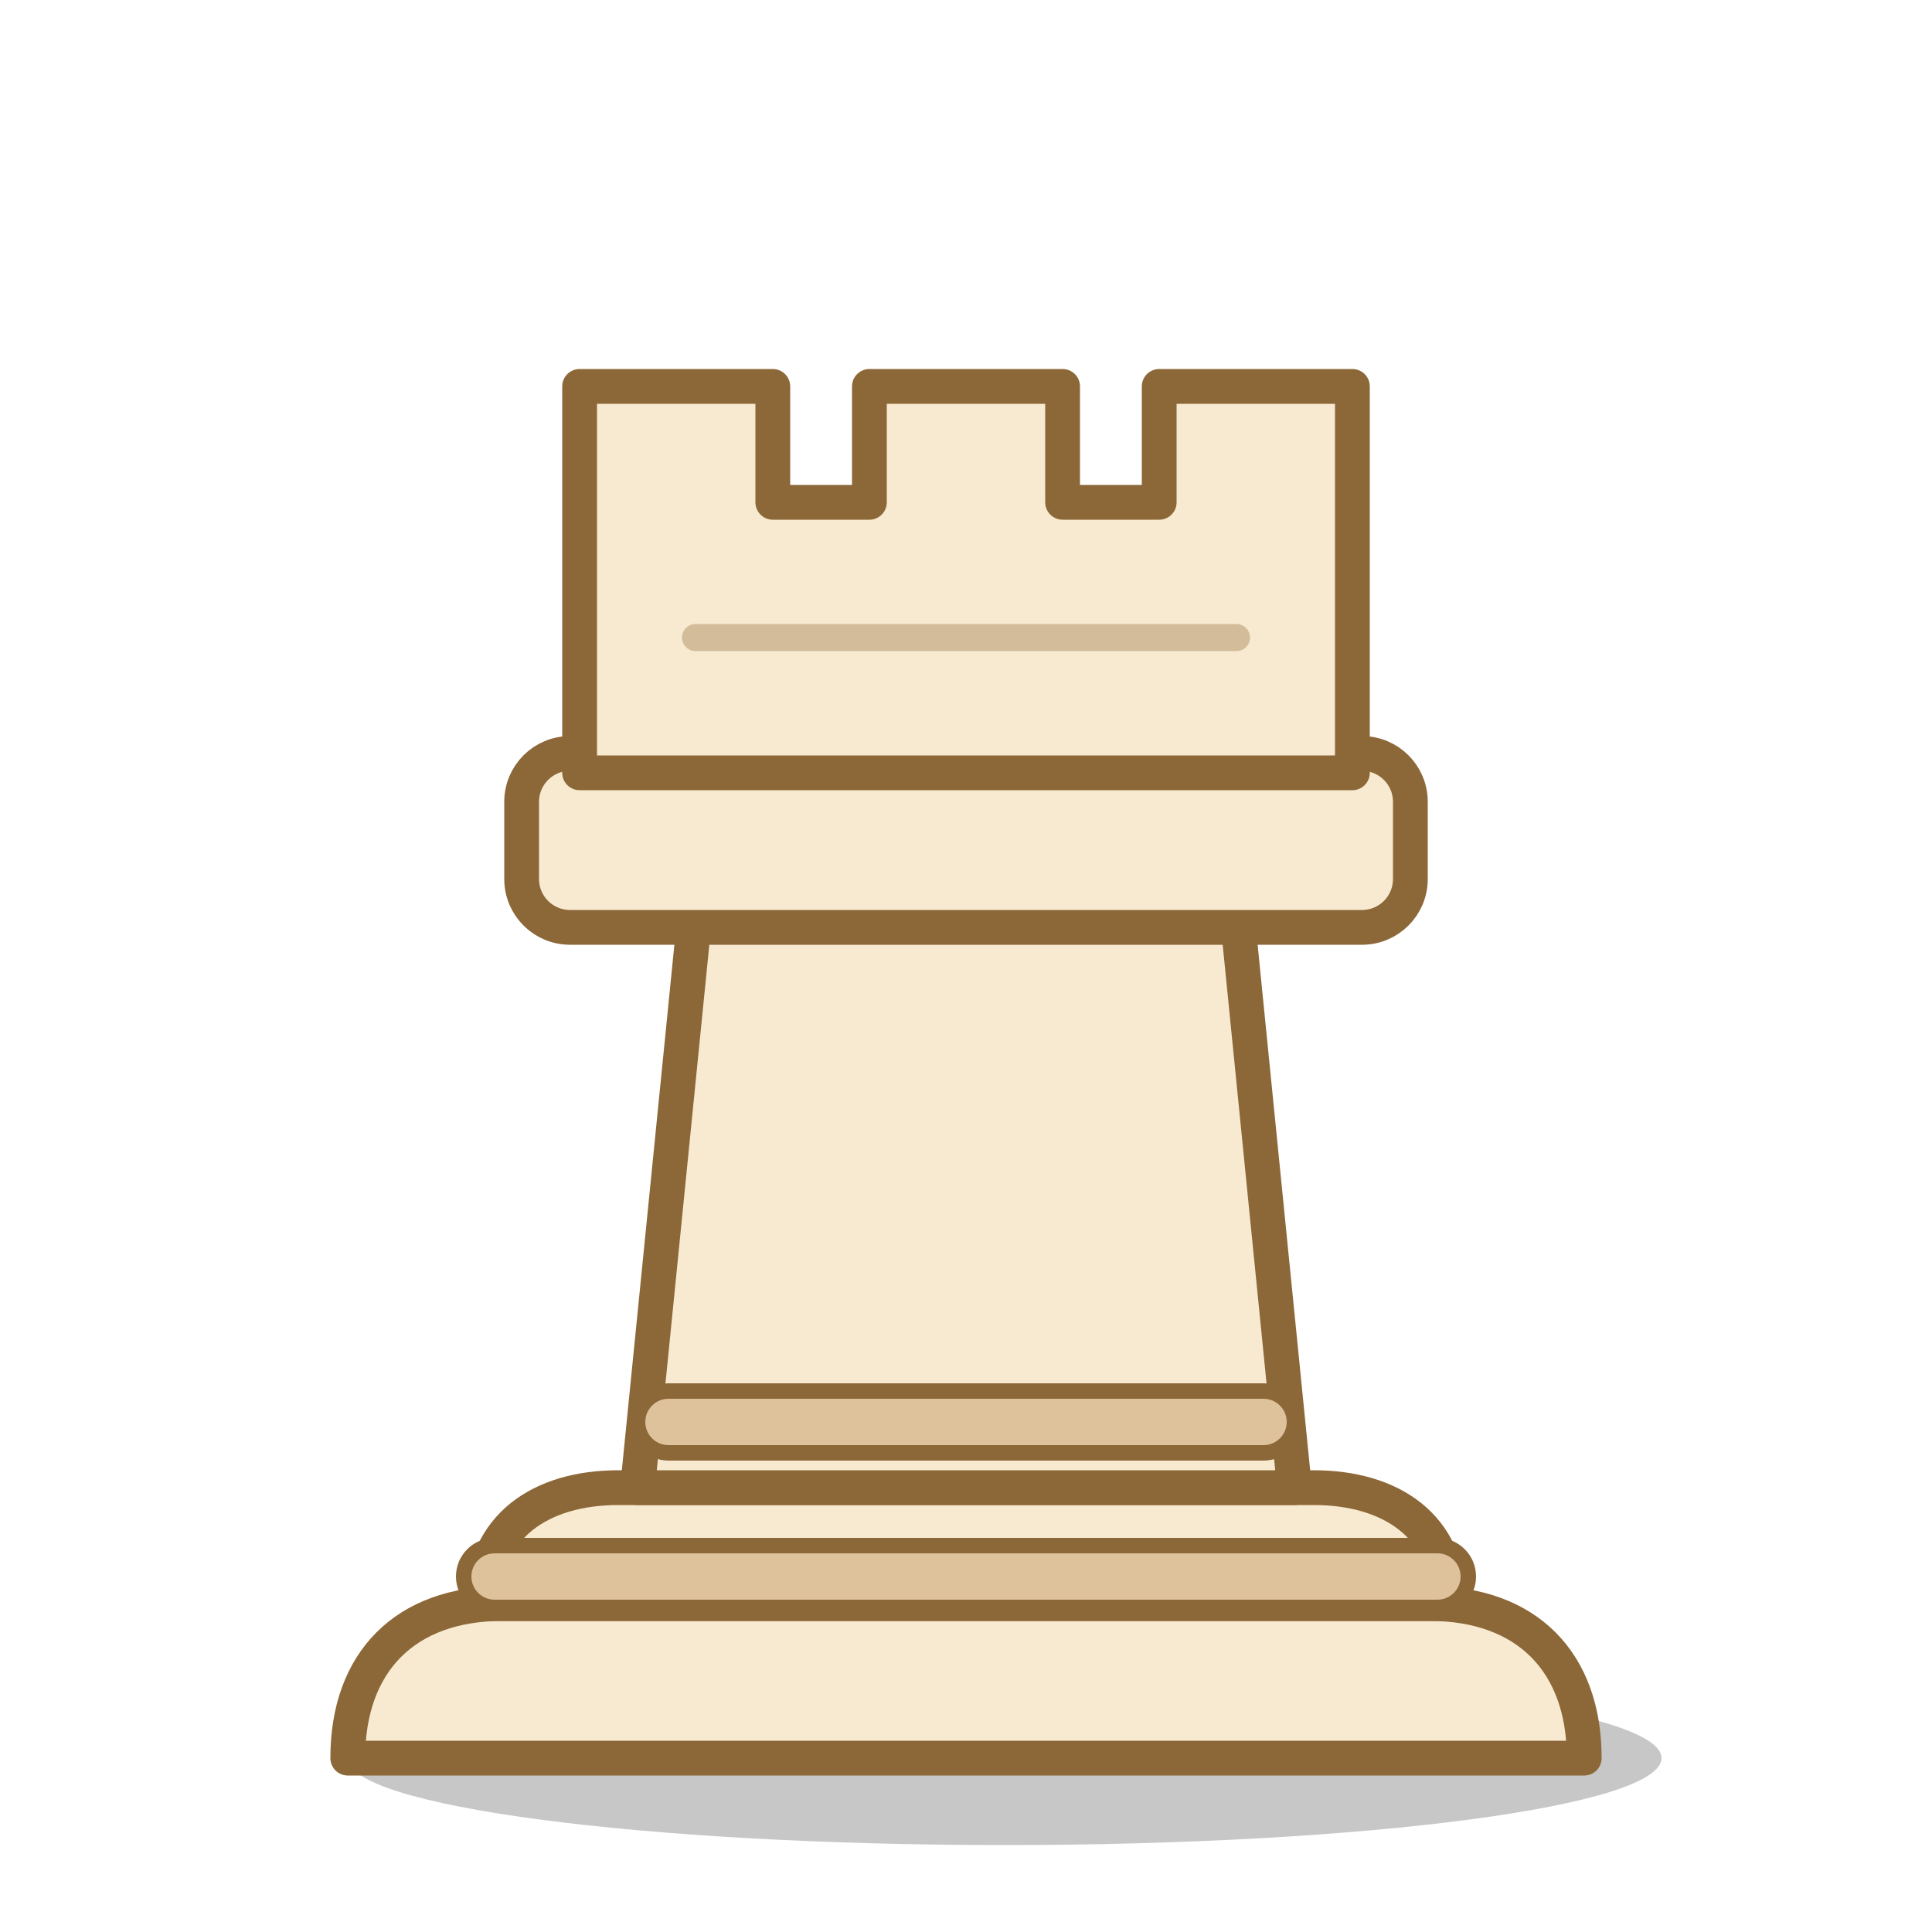
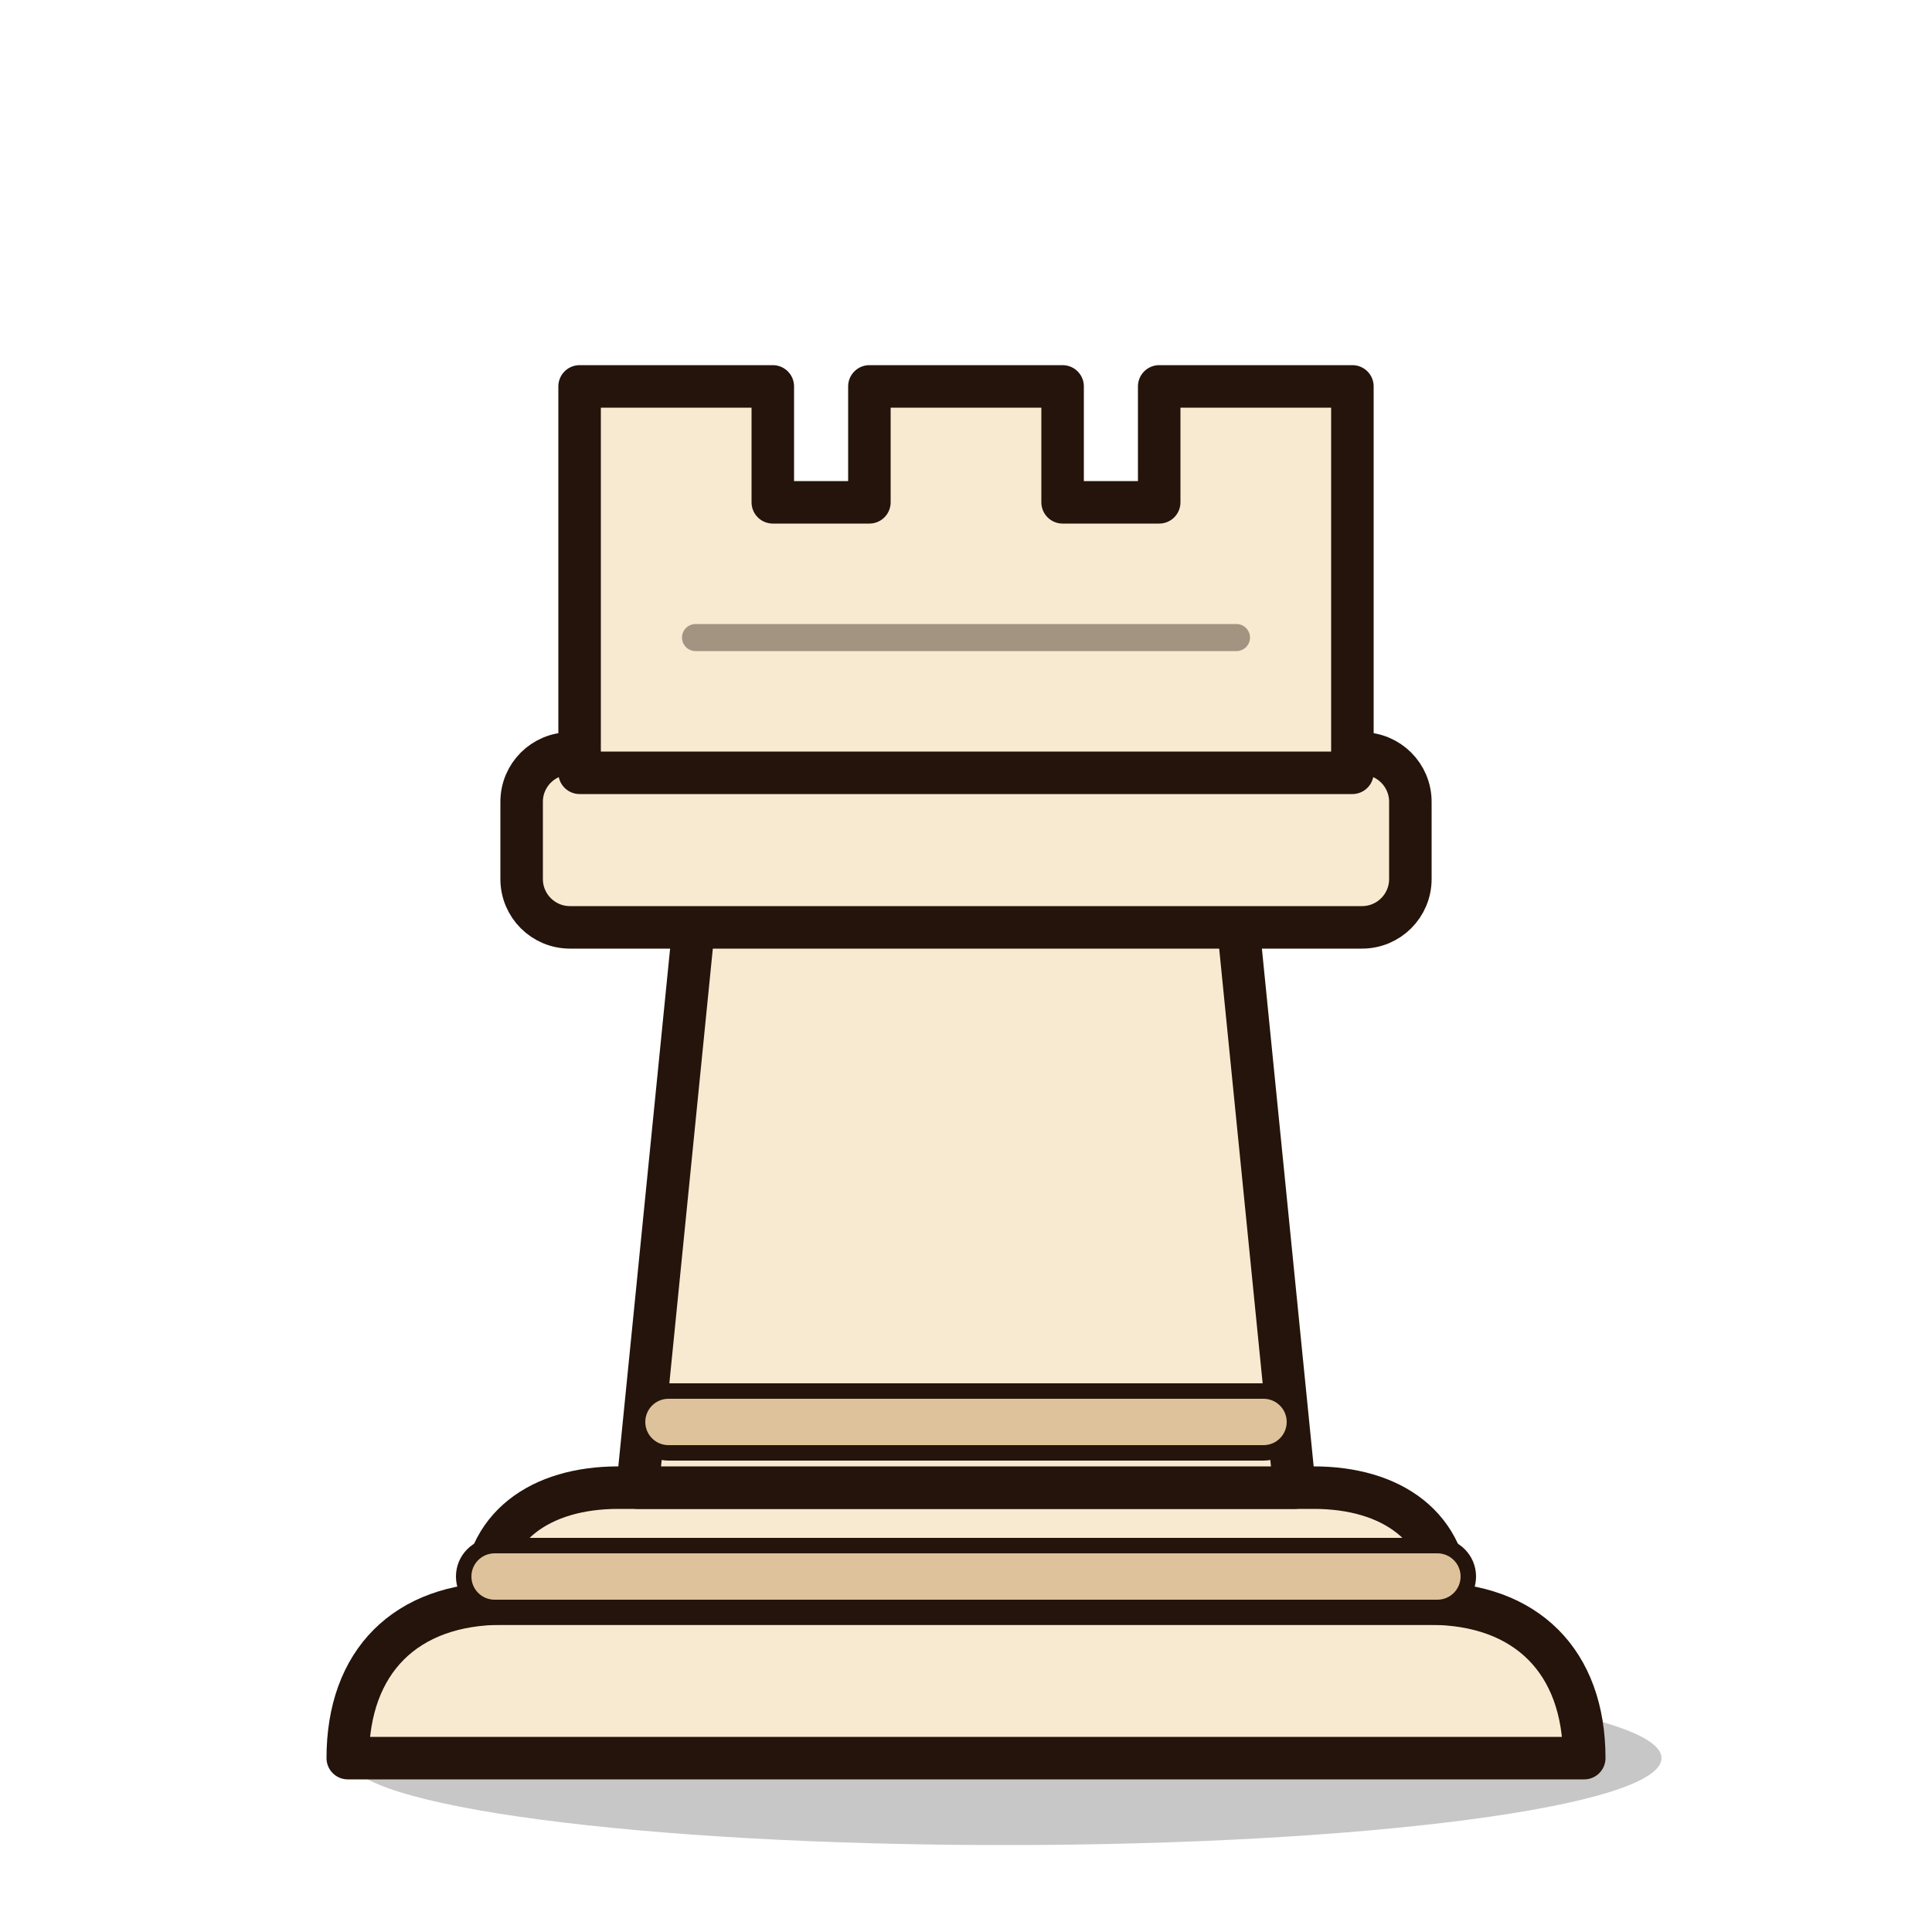
<svg xmlns="http://www.w3.org/2000/svg" class="chess-piece new-style-piece white-rook" data-color="w" viewBox="0 0 100 100" width="100%" height="100%">
  <ellipse cx="52" cy="91" rx="34" ry="4.5" fill="rgba(0,0,0,0.22)" />
-   <g fill="#F7EAD0" stroke="#8C6738" stroke-width="1.8" stroke-linejoin="round">
+   <g fill="#F7EAD0" stroke="#24140B" stroke-width="2.2" stroke-linejoin="round">
    <path d="M18 91C18 86 21 83 26 83H74C79 83 82 86 82 91Z" />
    <path d="M25 83C25 79 28 77 32 77H68C72 77 75 79 75 83Z" />
    <path d="M33 77L36 47H64L67 77Z" />
    <rect x="27" y="39" width="46" height="9" rx="2.5" />
    <path d="M30 40V20H40V26H45V20H55V26H60V20H70V40Z" />
  </g>
-   <path d="M36 33H64" fill="none" stroke="#8C6738" stroke-width="1.4" stroke-opacity=".35" stroke-linecap="round" />
-   <rect x="33" y="72" width="34" height="3.2" rx="1.6" fill="#DEC29B" stroke="#8C6738" stroke-width=".8" />
-   <rect x="24" y="80" width="52" height="3.2" rx="1.6" fill="#DEC29B" stroke="#8C6738" stroke-width=".8" />
+   <path d="M36 33H64" fill="none" stroke="#24140B" stroke-width="1.4" stroke-opacity=".4" stroke-linecap="round" />
+   <rect x="33" y="72" width="34" height="3.2" rx="1.6" fill="#DEC29B" stroke="#24140B" stroke-width=".8" />
+   <rect x="24" y="80" width="52" height="3.2" rx="1.6" fill="#DEC29B" stroke="#24140B" stroke-width=".8" />
</svg>
